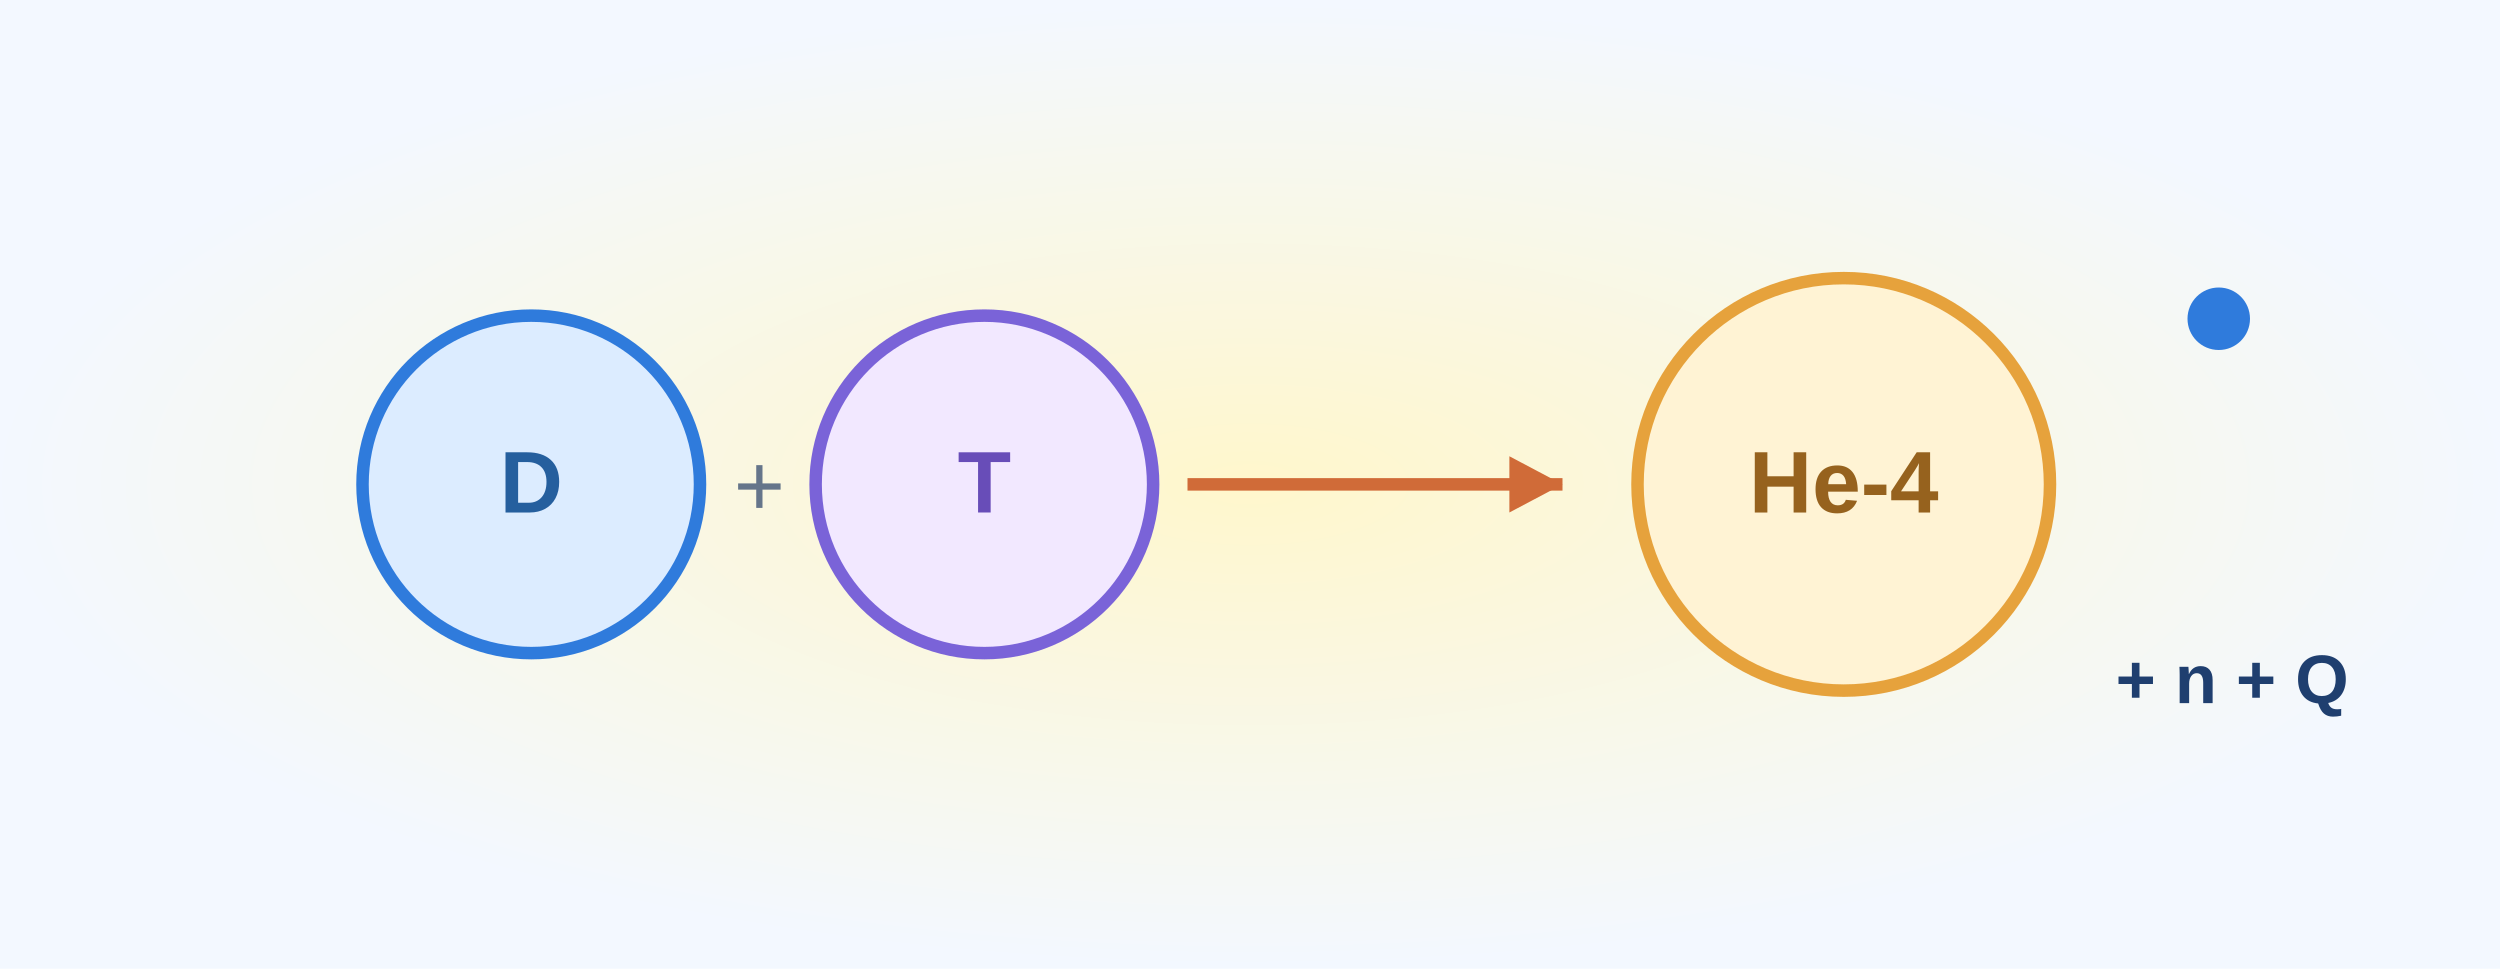
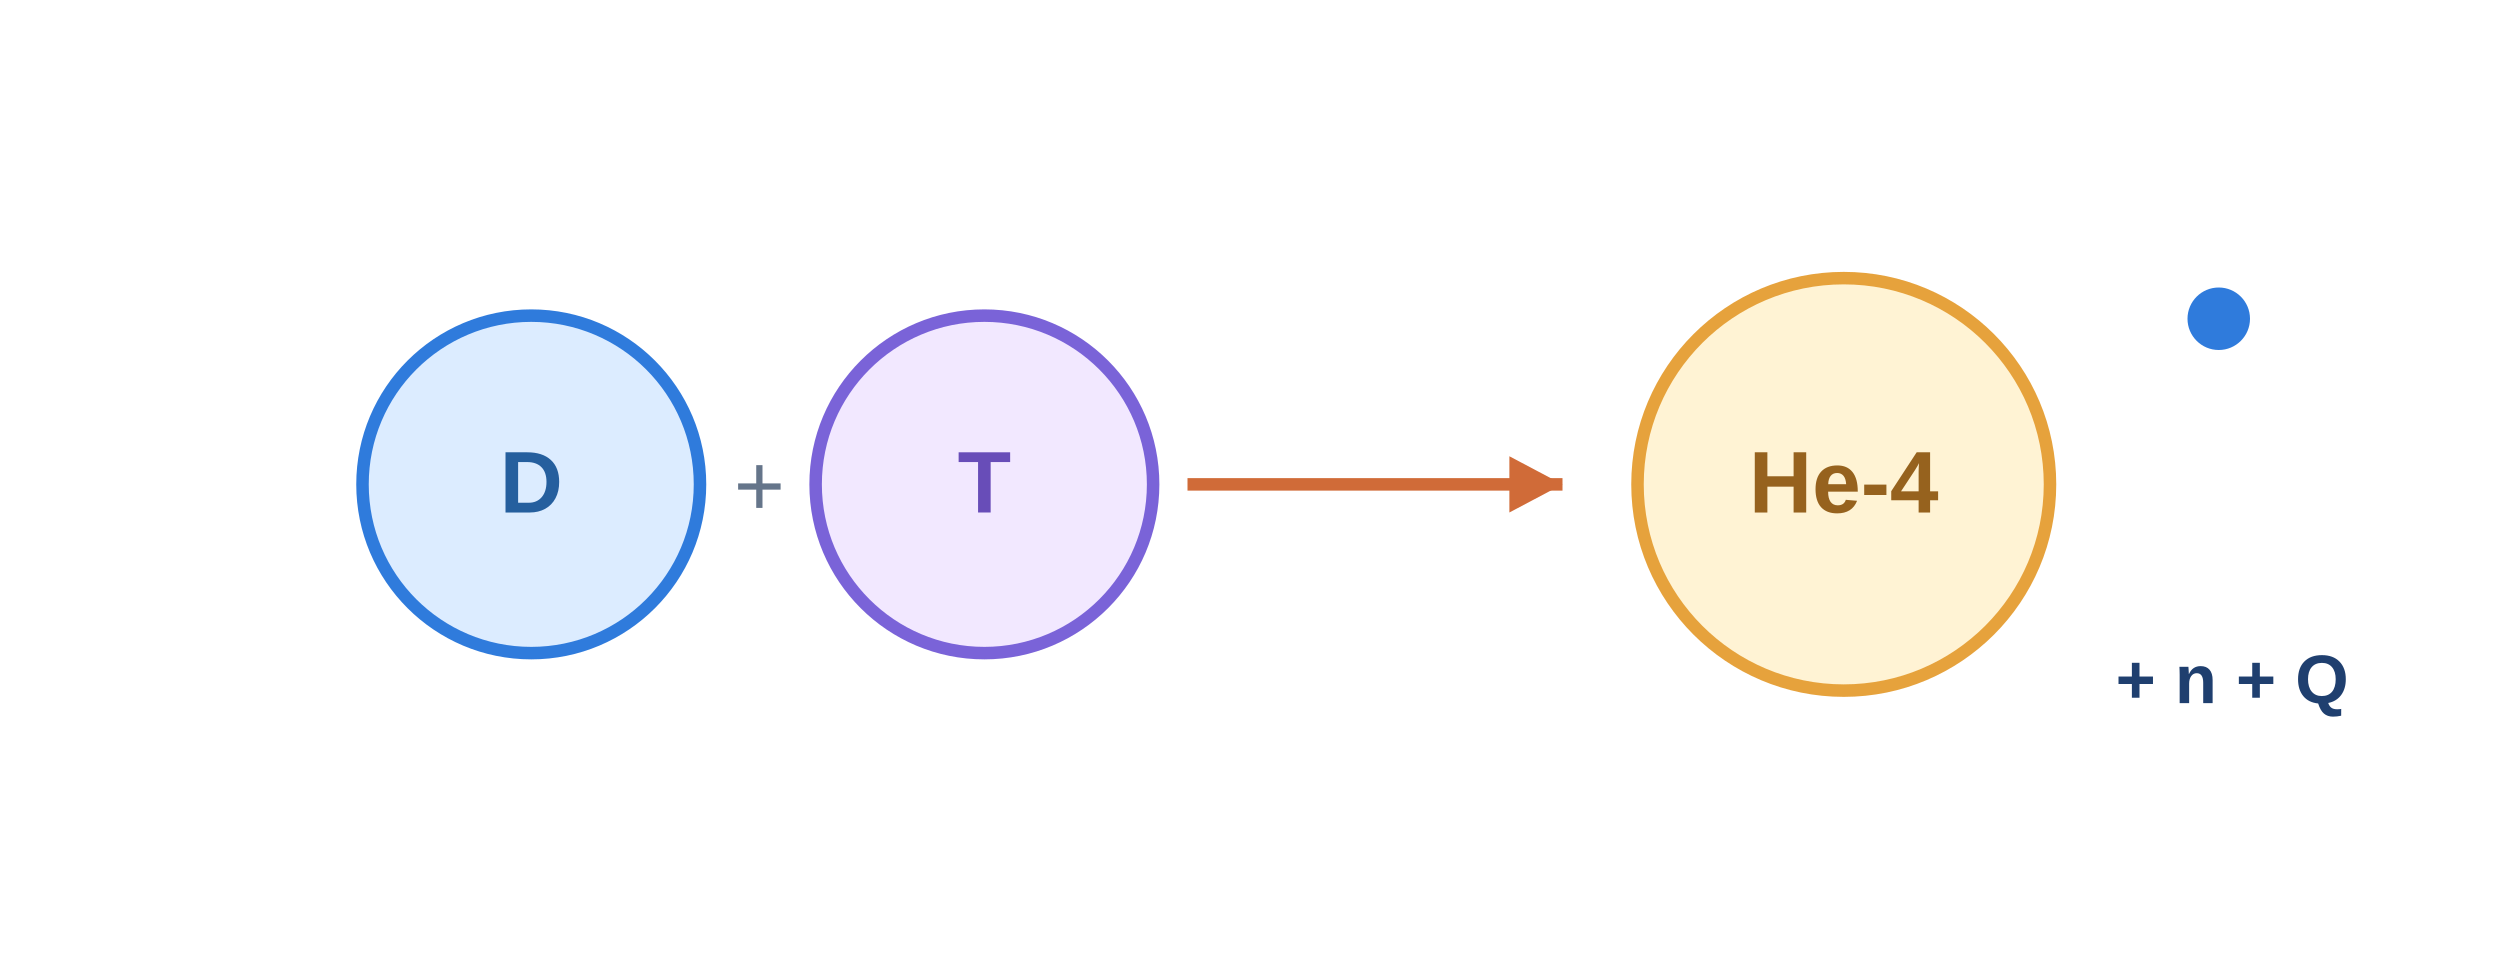
<svg xmlns="http://www.w3.org/2000/svg" viewBox="0 0 800 310">
  <defs>
    <radialGradient id="glow">
      <stop stop-color="#fff7cc" />
      <stop offset="1" stop-color="#f3f8ff" />
    </radialGradient>
  </defs>
-   <rect width="800" height="310" fill="url(#glow)" />
+   <rect width="800" height="310" fill="none" />
  <circle cx="170" cy="155" r="54" fill="#dcecff" stroke="#2f7bdc" stroke-width="4" />
  <circle cx="315" cy="155" r="54" fill="#f2e8ff" stroke="#7a63d8" stroke-width="4" />
  <text x="170" y="164" text-anchor="middle" font-family="Segoe UI, Arial" font-size="28" font-weight="700" fill="#255f9e">D</text>
  <text x="315" y="164" text-anchor="middle" font-family="Segoe UI, Arial" font-size="28" font-weight="700" fill="#684db8">T</text>
  <text x="243" y="165" text-anchor="middle" font-family="Segoe UI, Arial" font-size="28" fill="#65758a">+</text>
  <line x1="380" y1="155" x2="500" y2="155" stroke="#d06b38" stroke-width="4" />
  <polygon points="500,155 483,146 483,164" fill="#d06b38" />
  <circle cx="590" cy="155" r="66" fill="#fff3d4" stroke="#e6a23c" stroke-width="4" />
  <text x="590" y="164" text-anchor="middle" font-family="Segoe UI, Arial" font-size="28" font-weight="700" fill="#96621e">He-4</text>
  <circle cx="710" cy="102" r="10" fill="#2f7bdc" />
  <text x="677" y="225" font-family="Segoe UI, Arial" font-size="22" font-weight="700" fill="#1f3f6f">+ n + Q</text>
</svg>
